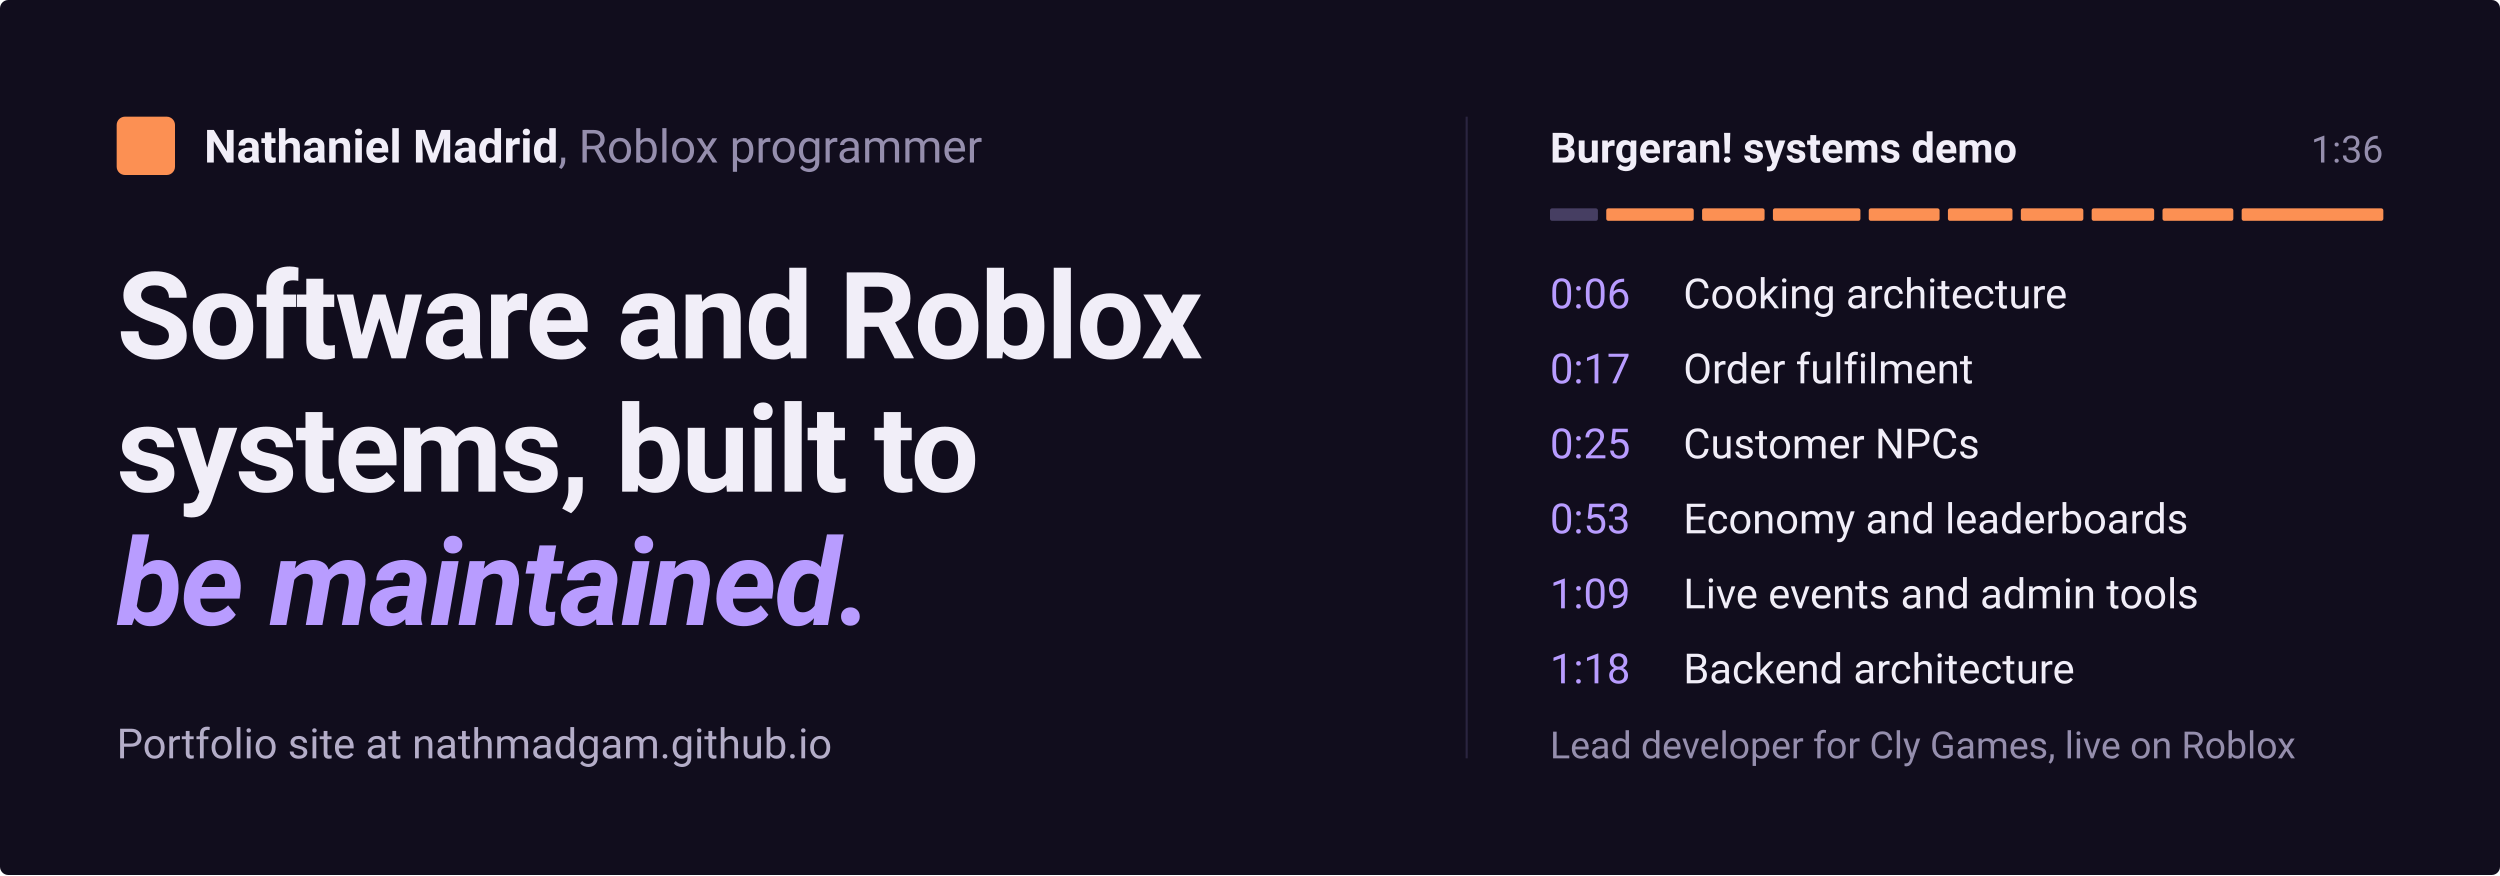
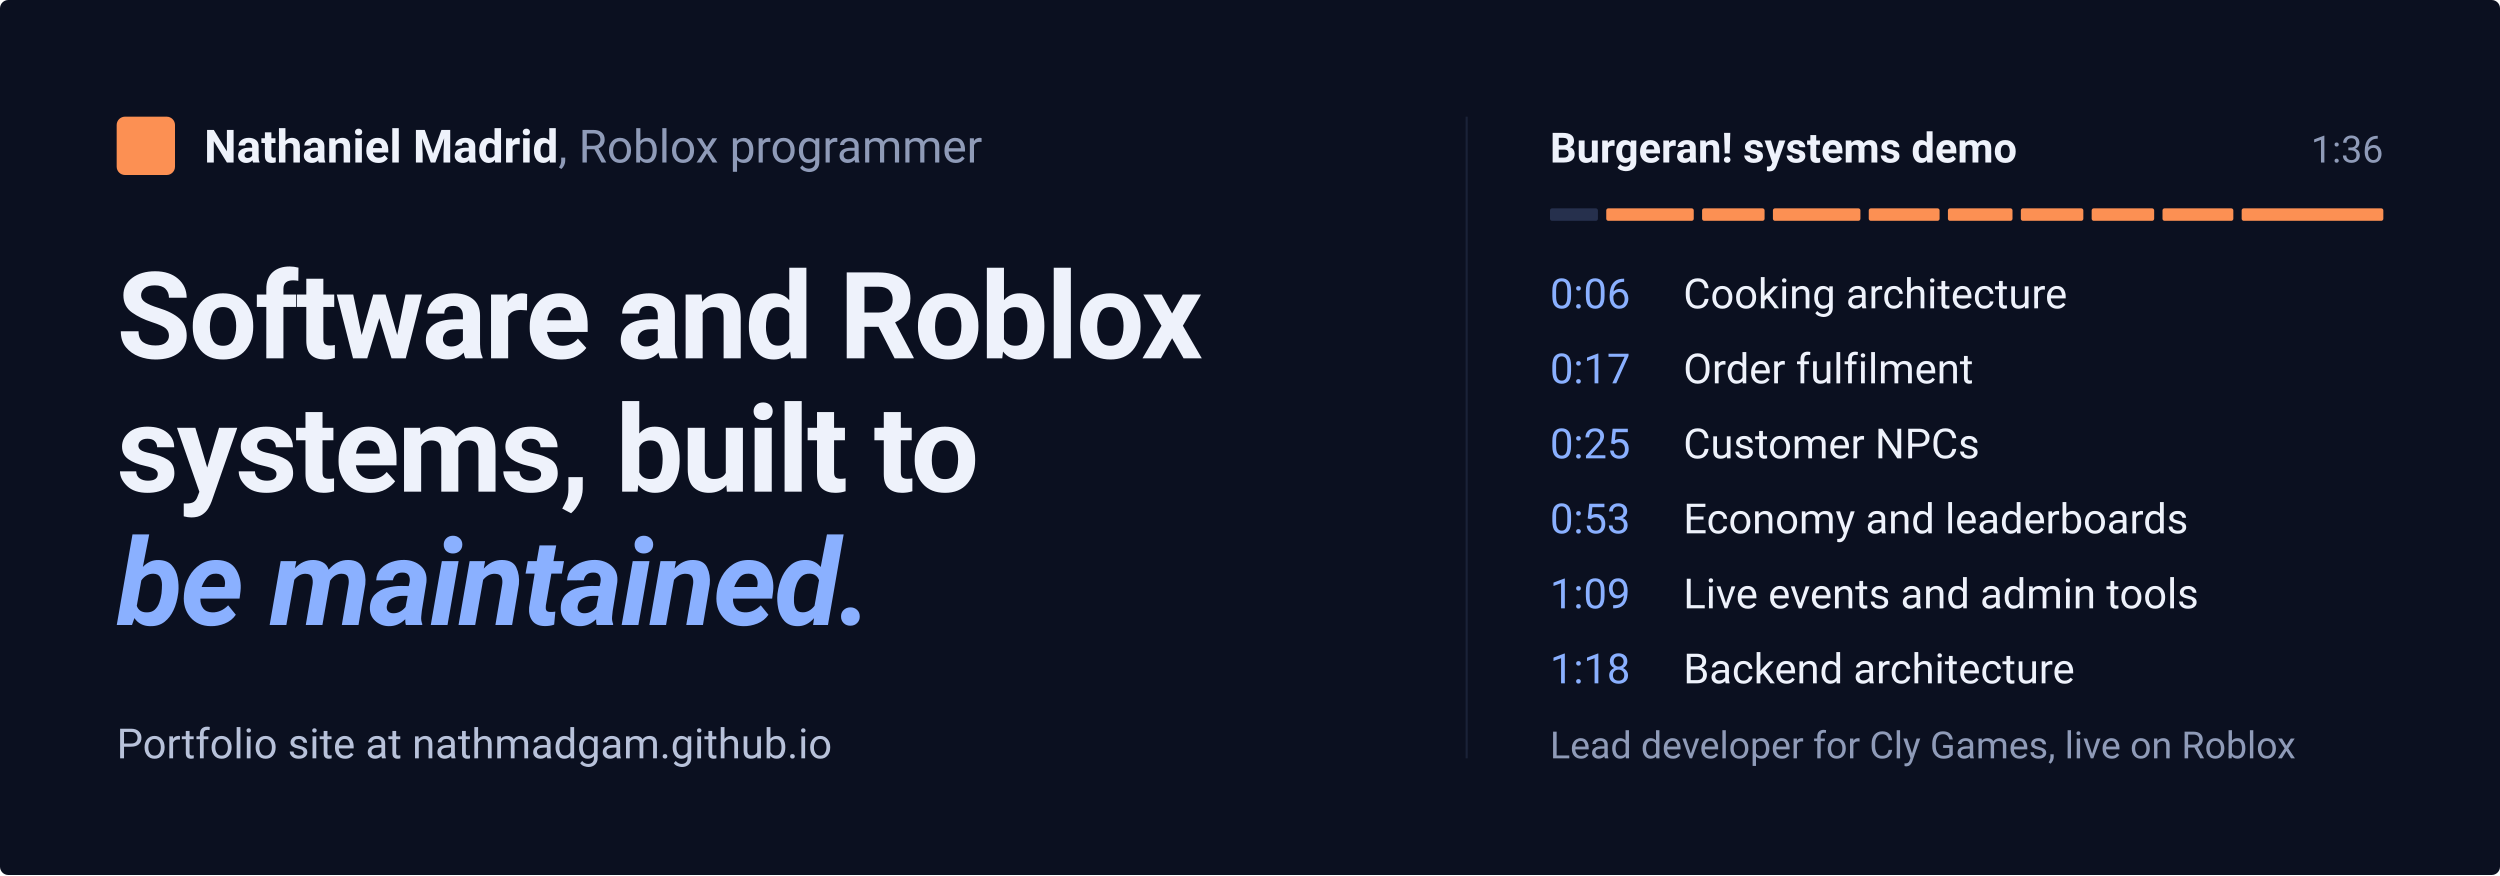
<svg xmlns="http://www.w3.org/2000/svg" width="1200" height="420" viewBox="0 0 1200 420" role="img" aria-labelledby="title desc">
-   <rect width="1200" height="420" rx="4" fill="#110d1d" />
+   <rect width="1200" height="420" rx="4" fill="#0b1020" />
  <g id="title-block" font-family="'Source Sans 3', 'Source Sans Pro', 'Segoe UI', -apple-system, BlinkMacSystemFont, Roboto, Arial, sans-serif">
    <rect x="56" y="56" width="28" height="28" rx="4" fill="#fc9053" />
-     <text x="98" y="78" font-size="22" font-weight="600" fill="#f1eef8">Nathaniel Madrid<tspan font-weight="400" fill="#958ead">, Roblox programmer</tspan>
+     <text x="98" y="78" font-size="22" font-weight="600" fill="#eef2fb">Nathaniel Madrid<tspan font-weight="400" fill="#8f9bb8">, Roblox programmer</tspan>
    </text>
-     <text font-size="58" font-weight="700" fill="#f1eef8" letter-spacing="-1">
+     <text font-size="58" font-weight="700" fill="#eef2fb" letter-spacing="-1">
      <tspan x="56" y="172">Software and Roblox</tspan>
      <tspan x="56" y="236">systems, built to</tspan>
-       <tspan x="56" y="300" font-style="italic" fill="#b89cff">be maintained.</tspan>
+       <tspan x="56" y="300" font-style="italic" fill="#8ab0ff">be maintained.</tspan>
    </text>
-     <text x="56" y="364" font-size="20" fill="#b4adc8">Portfolio site at nathmadgam.github.io</text>
+     <text x="56" y="364" font-size="20" fill="#b8c2da">Portfolio site at nathmadgam.github.io</text>
  </g>
  <g id="project-proof" transform="translate(744 56)" font-family="'Source Sans 3', 'Source Sans Pro', 'Segoe UI', -apple-system, BlinkMacSystemFont, Roboto, Arial, sans-serif">
-     <line x1="-40" y1="0" x2="-40" y2="308" stroke="#2a2440" stroke-width="1" />
-     <text x="0" y="22" font-size="20" font-weight="600" fill="#f1eef8">Burgeran! systems demo</text>
-     <text x="400" y="22" font-size="18" fill="#958ead" text-anchor="end">1:36</text>
+     <line x1="-40" y1="0" x2="-40" y2="308" stroke="#1a2238" stroke-width="1" />
+     <text x="0" y="22" font-size="20" font-weight="600" fill="#eef2fb">Burgeran! systems demo</text>
+     <text x="400" y="22" font-size="18" fill="#8f9bb8" text-anchor="end">1:36</text>
    <g transform="translate(0 44)">
-       <rect x="0" width="23" height="6" rx="1" fill="#463e62" />
+       <rect x="0" width="23" height="6" rx="1" fill="#26304d" />
      <rect x="27" width="42" height="6" rx="1" fill="#fc9053" />
      <rect x="73" width="30" height="6" rx="1" fill="#fc9053" />
      <rect x="107" width="42" height="6" rx="1" fill="#fc9053" />
      <rect x="153" width="34" height="6" rx="1" fill="#fc9053" />
      <rect x="191" width="31" height="6" rx="1" fill="#fc9053" />
      <rect x="226" width="30" height="6" rx="1" fill="#fc9053" />
      <rect x="260" width="30" height="6" rx="1" fill="#fc9053" />
      <rect x="294" width="34" height="6" rx="1" fill="#fc9053" />
      <rect x="332" width="68" height="6" rx="1" fill="#fc9053" />
    </g>
    <g font-size="20" transform="translate(0 92)">
      <text y="0">
-         <tspan fill="#b89cff">0:06</tspan>
-         <tspan x="64" fill="#f1eef8">Cooking architecture</tspan>
+         <tspan fill="#8ab0ff">0:06</tspan>
+         <tspan x="64" fill="#eef2fb">Cooking architecture</tspan>
      </text>
      <text y="36">
-         <tspan fill="#b89cff">0:17</tspan>
-         <tspan x="64" fill="#f1eef8">Order fulfilment</tspan>
+         <tspan fill="#8ab0ff">0:17</tspan>
+         <tspan x="64" fill="#eef2fb">Order fulfilment</tspan>
      </text>
      <text y="72">
-         <tspan fill="#b89cff">0:25</tspan>
-         <tspan x="64" fill="#f1eef8">Customer NPCs</tspan>
+         <tspan fill="#8ab0ff">0:25</tspan>
+         <tspan x="64" fill="#eef2fb">Customer NPCs</tspan>
      </text>
      <text y="108">
-         <tspan fill="#b89cff">0:53</tspan>
-         <tspan x="64" fill="#f1eef8">Economy and leaderboards</tspan>
+         <tspan fill="#8ab0ff">0:53</tspan>
+         <tspan x="64" fill="#eef2fb">Economy and leaderboards</tspan>
      </text>
      <text y="144">
-         <tspan fill="#b89cff">1:09</tspan>
-         <tspan x="64" fill="#f1eef8">Live events and admin tools</tspan>
+         <tspan fill="#8ab0ff">1:09</tspan>
+         <tspan x="64" fill="#eef2fb">Live events and admin tools</tspan>
      </text>
      <text y="180">
-         <tspan fill="#b89cff">1:18</tspan>
-         <tspan x="64" fill="#f1eef8">Backend architecture</tspan>
+         <tspan fill="#8ab0ff">1:18</tspan>
+         <tspan x="64" fill="#eef2fb">Backend architecture</tspan>
      </text>
    </g>
-     <text x="0" y="308" font-size="18" fill="#958ead">Lead developer for Cly Games, live on Roblox</text>
+     <text x="0" y="308" font-size="18" fill="#8f9bb8">Lead developer for Cly Games, live on Roblox</text>
  </g>
</svg>
